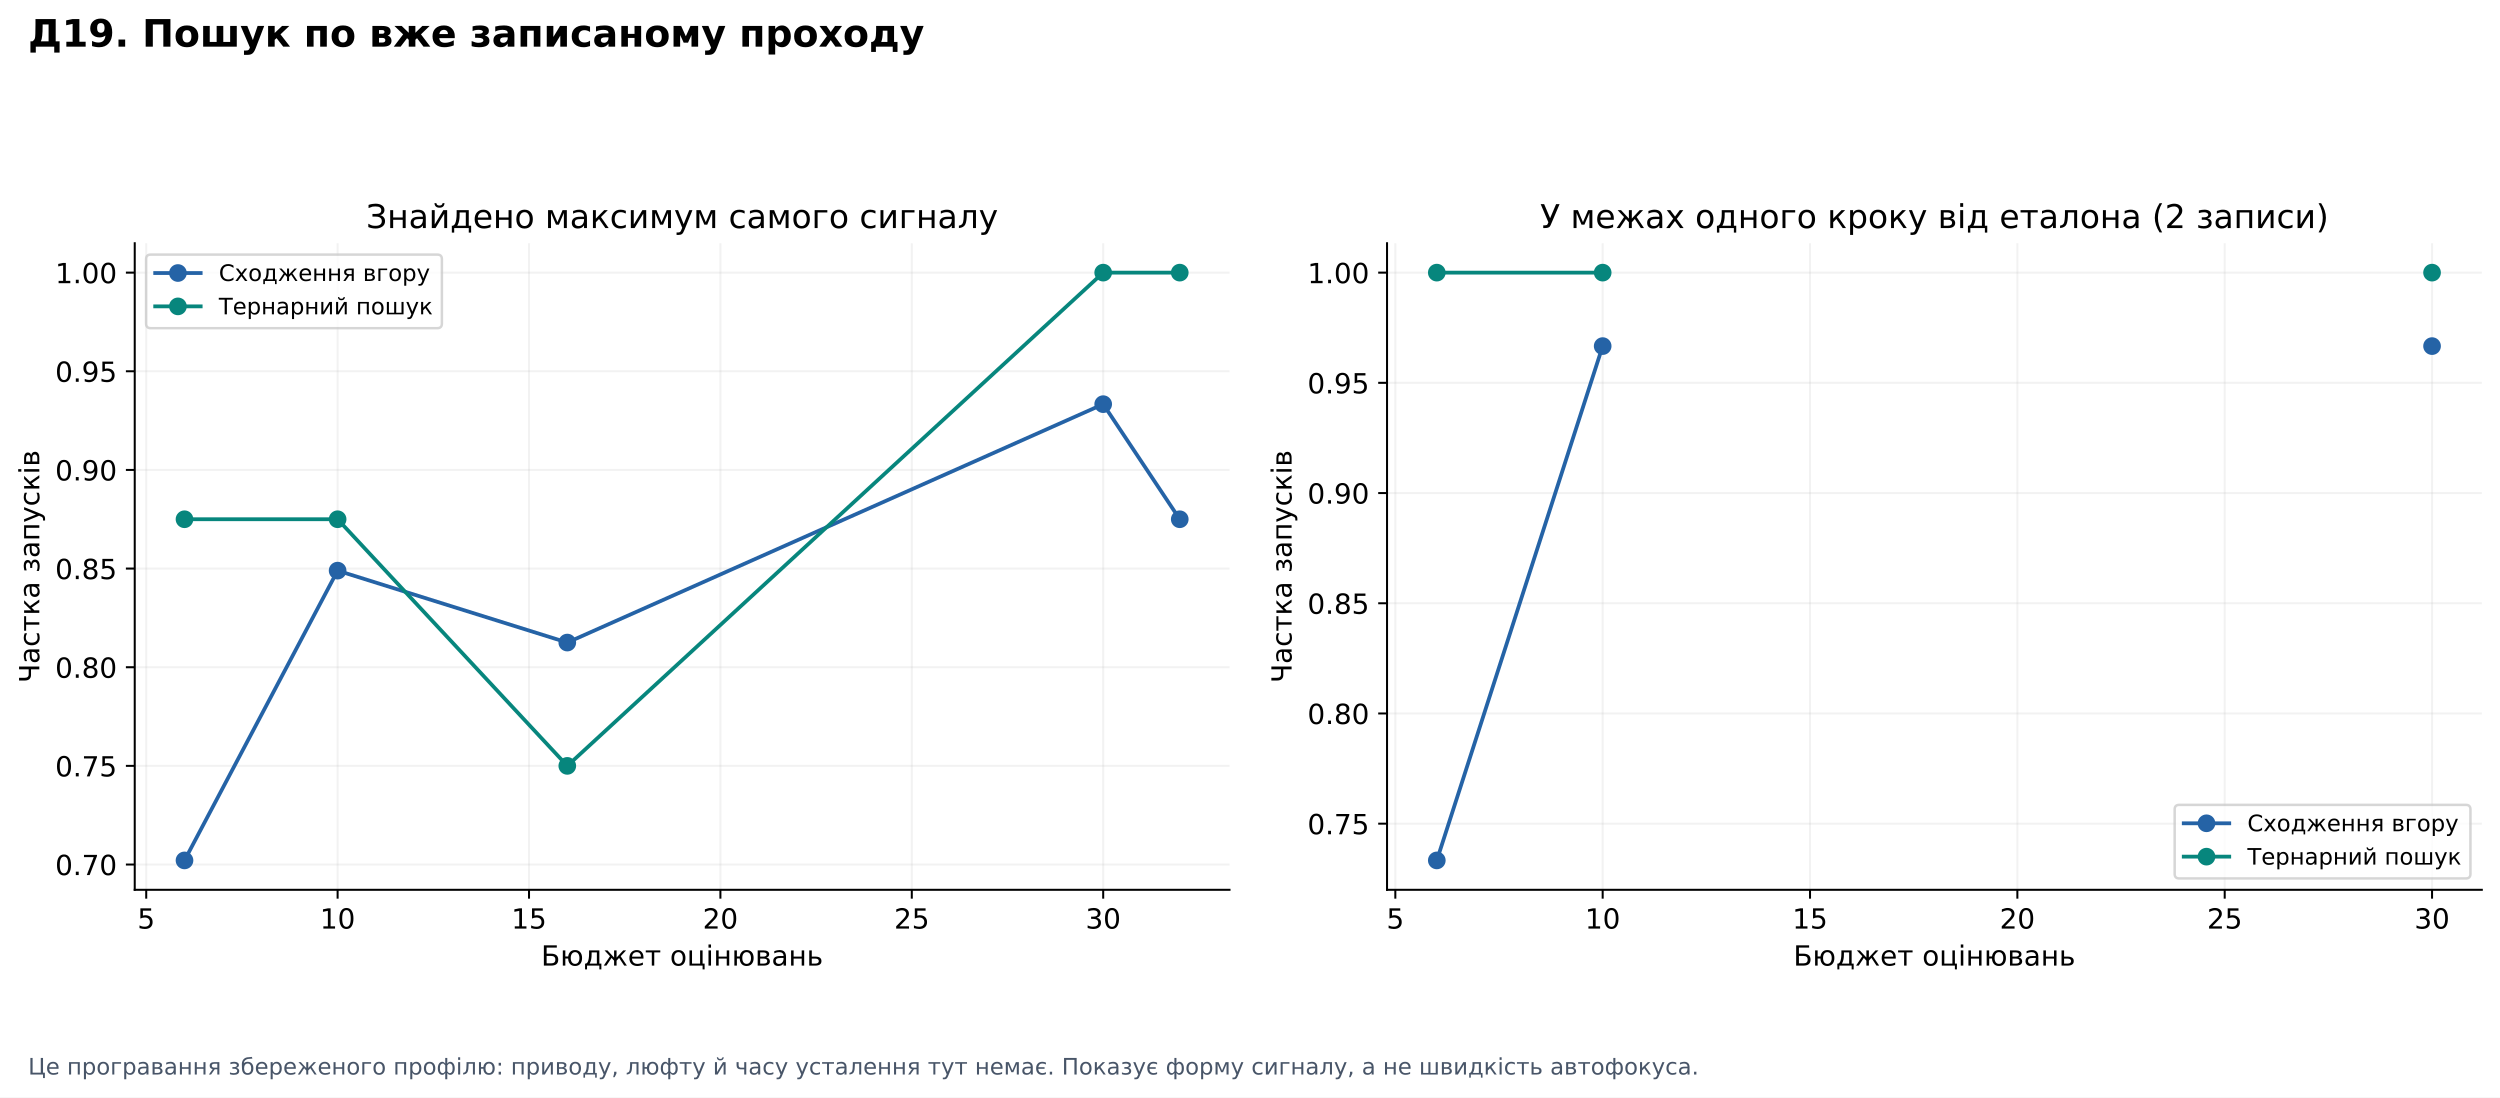
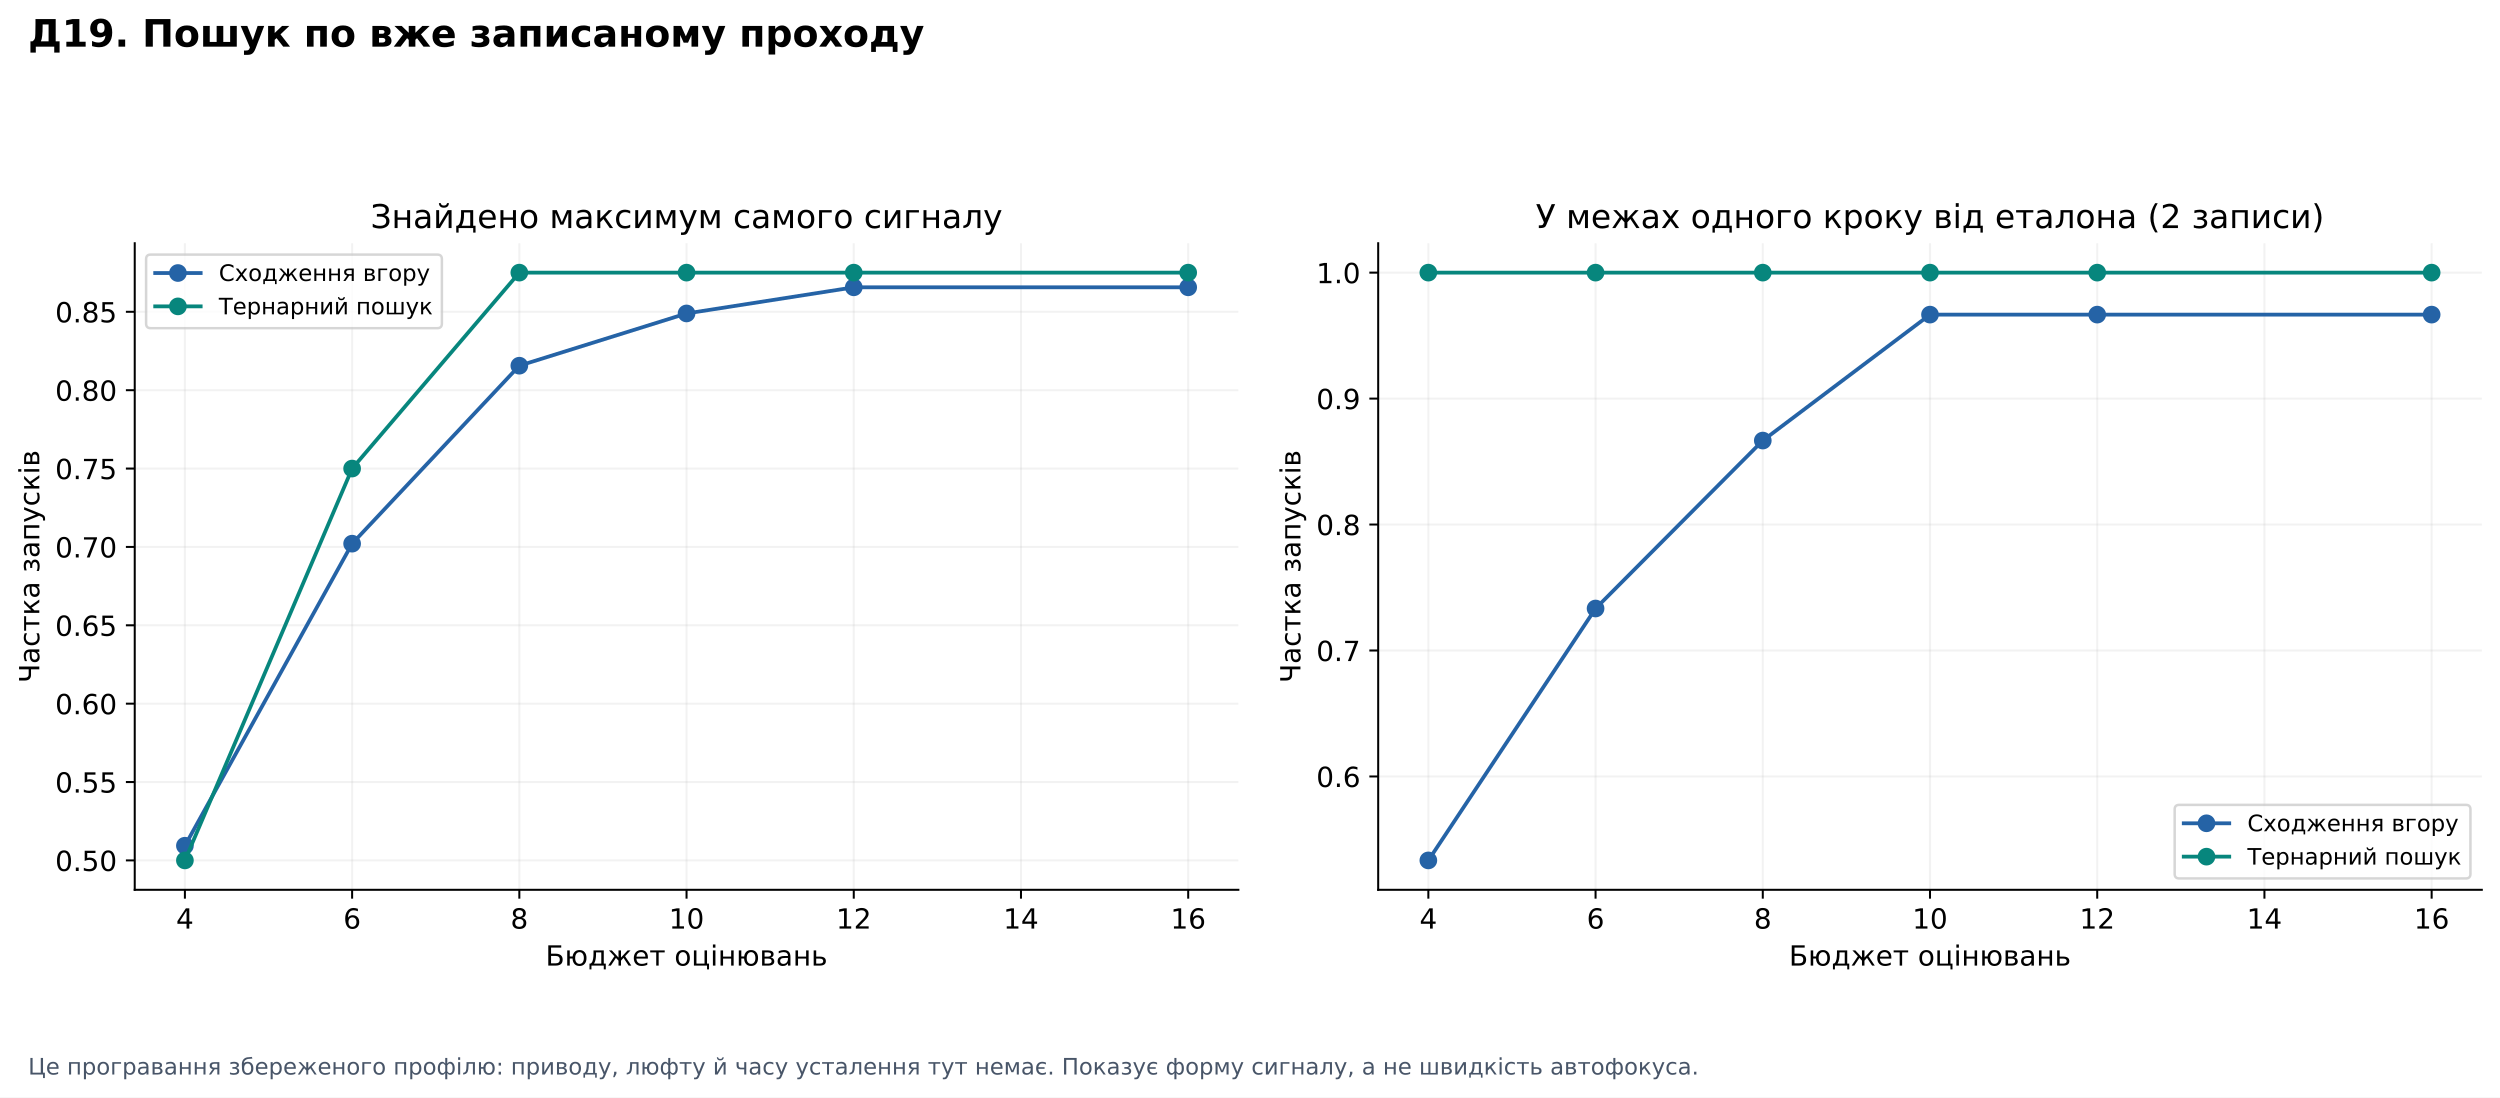
<svg xmlns="http://www.w3.org/2000/svg" xmlns:xlink="http://www.w3.org/1999/xlink" width="989.679pt" height="434.448pt" viewBox="0 0 989.679 434.448" version="1.1">
  <defs>
    <style type="text/css">*{stroke-linejoin: round; stroke-linecap: butt}</style>
  </defs>
  <g id="figure_1">
    <g id="patch_1">
      <path d="M 0 434.448  L 989.679 434.448  L 989.679 0  L 0 0  z " style="fill: #ffffff" />
    </g>
    <g id="axes_1">
      <g id="patch_2">
-         <path d="M 53.338 352.249  L 486.729 352.249  L 486.729 96.291  L 53.338 96.291  z " style="fill: #ffffff" />
+         <path d="M 53.338 352.249  L 490.233 352.249  L 490.233 96.291  L 53.338 96.291  z " style="fill: #ffffff" />
      </g>
      <g id="matplotlib.axis_1">
        <g id="xtick_1">
          <g id="line2d_1">
-             <path d="M 57.884 352.249  L 57.884 96.291  " clip-path="url(#p6c9fe77c8d)" style="fill: none; stroke: #b0b0b0; stroke-opacity: 0.17; stroke-width: 0.8; stroke-linecap: square" />
+             <path d="M 73.197 352.249  L 73.197 96.291  " clip-path="url(#p99409edcea)" style="fill: none; stroke: #b0b0b0; stroke-opacity: 0.17; stroke-width: 0.8; stroke-linecap: square" />
          </g>
          <g id="line2d_2">
            <defs>
              <path id="m612e36ad9e" d="M 0 0  L 0 3.5  " style="stroke: #000000; stroke-width: 0.8" />
            </defs>
            <g>
-               <use xlink:href="#m612e36ad9e" x="57.884" y="352.249" style="stroke: #000000; stroke-width: 0.8" />
+               <use xlink:href="#m612e36ad9e" x="73.197" y="352.249" style="stroke: #000000; stroke-width: 0.8" />
            </g>
          </g>
          <g id="text_1">
-             <text style="font: 11px 'DejaVu Sans'; text-anchor: middle" x="57.884" y="367.607" transform="rotate(-0 57.88419 367.6069)">5</text>
+             <text style="font: 11px 'DejaVu Sans'; text-anchor: middle" x="73.197" y="367.607" transform="rotate(-0 73.19697 367.6069)">4</text>
          </g>
        </g>
        <g id="xtick_2">
          <g id="line2d_3">
-             <path d="M 133.652 352.249  L 133.652 96.291  " clip-path="url(#p6c9fe77c8d)" style="fill: none; stroke: #b0b0b0; stroke-opacity: 0.17; stroke-width: 0.8; stroke-linecap: square" />
+             <path d="M 139.393 352.249  L 139.393 96.291  " clip-path="url(#p99409edcea)" style="fill: none; stroke: #b0b0b0; stroke-opacity: 0.17; stroke-width: 0.8; stroke-linecap: square" />
          </g>
          <g id="line2d_4">
            <g>
-               <use xlink:href="#m612e36ad9e" x="133.652" y="352.249" style="stroke: #000000; stroke-width: 0.8" />
+               <use xlink:href="#m612e36ad9e" x="139.393" y="352.249" style="stroke: #000000; stroke-width: 0.8" />
            </g>
          </g>
          <g id="text_2">
-             <text style="font: 11px 'DejaVu Sans'; text-anchor: middle" x="133.652" y="367.607" transform="rotate(-0 133.6519 367.6069)">10</text>
+             <text style="font: 11px 'DejaVu Sans'; text-anchor: middle" x="139.393" y="367.607" transform="rotate(-0 139.3931 367.6069)">6</text>
          </g>
        </g>
        <g id="xtick_3">
          <g id="line2d_5">
-             <path d="M 209.42 352.249  L 209.42 96.291  " clip-path="url(#p6c9fe77c8d)" style="fill: none; stroke: #b0b0b0; stroke-opacity: 0.17; stroke-width: 0.8; stroke-linecap: square" />
+             <path d="M 205.589 352.249  L 205.589 96.291  " clip-path="url(#p99409edcea)" style="fill: none; stroke: #b0b0b0; stroke-opacity: 0.17; stroke-width: 0.8; stroke-linecap: square" />
          </g>
          <g id="line2d_6">
            <g>
-               <use xlink:href="#m612e36ad9e" x="209.42" y="352.249" style="stroke: #000000; stroke-width: 0.8" />
+               <use xlink:href="#m612e36ad9e" x="205.589" y="352.249" style="stroke: #000000; stroke-width: 0.8" />
            </g>
          </g>
          <g id="text_3">
-             <text style="font: 11px 'DejaVu Sans'; text-anchor: middle" x="209.42" y="367.607" transform="rotate(-0 209.4195 367.6069)">15</text>
+             <text style="font: 11px 'DejaVu Sans'; text-anchor: middle" x="205.589" y="367.607" transform="rotate(-0 205.5893 367.6069)">8</text>
          </g>
        </g>
        <g id="xtick_4">
          <g id="line2d_7">
-             <path d="M 285.187 352.249  L 285.187 96.291  " clip-path="url(#p6c9fe77c8d)" style="fill: none; stroke: #b0b0b0; stroke-opacity: 0.17; stroke-width: 0.8; stroke-linecap: square" />
+             <path d="M 271.785 352.249  L 271.785 96.291  " clip-path="url(#p99409edcea)" style="fill: none; stroke: #b0b0b0; stroke-opacity: 0.17; stroke-width: 0.8; stroke-linecap: square" />
          </g>
          <g id="line2d_8">
            <g>
-               <use xlink:href="#m612e36ad9e" x="285.187" y="352.249" style="stroke: #000000; stroke-width: 0.8" />
+               <use xlink:href="#m612e36ad9e" x="271.785" y="352.249" style="stroke: #000000; stroke-width: 0.8" />
            </g>
          </g>
          <g id="text_4">
-             <text style="font: 11px 'DejaVu Sans'; text-anchor: middle" x="285.187" y="367.607" transform="rotate(-0 285.1872 367.6069)">20</text>
+             <text style="font: 11px 'DejaVu Sans'; text-anchor: middle" x="271.785" y="367.607" transform="rotate(-0 271.7854 367.6069)">10</text>
          </g>
        </g>
        <g id="xtick_5">
          <g id="line2d_9">
-             <path d="M 360.955 352.249  L 360.955 96.291  " clip-path="url(#p6c9fe77c8d)" style="fill: none; stroke: #b0b0b0; stroke-opacity: 0.17; stroke-width: 0.8; stroke-linecap: square" />
+             <path d="M 337.982 352.249  L 337.982 96.291  " clip-path="url(#p99409edcea)" style="fill: none; stroke: #b0b0b0; stroke-opacity: 0.17; stroke-width: 0.8; stroke-linecap: square" />
          </g>
          <g id="line2d_10">
            <g>
-               <use xlink:href="#m612e36ad9e" x="360.955" y="352.249" style="stroke: #000000; stroke-width: 0.8" />
+               <use xlink:href="#m612e36ad9e" x="337.982" y="352.249" style="stroke: #000000; stroke-width: 0.8" />
            </g>
          </g>
          <g id="text_5">
-             <text style="font: 11px 'DejaVu Sans'; text-anchor: middle" x="360.955" y="367.607" transform="rotate(-0 360.9549 367.6069)">25</text>
+             <text style="font: 11px 'DejaVu Sans'; text-anchor: middle" x="337.982" y="367.607" transform="rotate(-0 337.9816 367.6069)">12</text>
          </g>
        </g>
        <g id="xtick_6">
          <g id="line2d_11">
-             <path d="M 436.723 352.249  L 436.723 96.291  " clip-path="url(#p6c9fe77c8d)" style="fill: none; stroke: #b0b0b0; stroke-opacity: 0.17; stroke-width: 0.8; stroke-linecap: square" />
+             <path d="M 404.178 352.249  L 404.178 96.291  " clip-path="url(#p99409edcea)" style="fill: none; stroke: #b0b0b0; stroke-opacity: 0.17; stroke-width: 0.8; stroke-linecap: square" />
          </g>
          <g id="line2d_12">
            <g>
-               <use xlink:href="#m612e36ad9e" x="436.723" y="352.249" style="stroke: #000000; stroke-width: 0.8" />
+               <use xlink:href="#m612e36ad9e" x="404.178" y="352.249" style="stroke: #000000; stroke-width: 0.8" />
            </g>
          </g>
          <g id="text_6">
-             <text style="font: 11px 'DejaVu Sans'; text-anchor: middle" x="436.723" y="367.607" transform="rotate(-0 436.7225 367.6069)">30</text>
-           </g>
-         </g>
-         <g id="text_7">
-           <text style="font: 11px 'DejaVu Sans'; text-anchor: middle" x="270.034" y="382.253" transform="rotate(-0 270.0337 382.2528)">Бюджет оцінювань</text>
+             <text style="font: 11px 'DejaVu Sans'; text-anchor: middle" x="404.178" y="367.607" transform="rotate(-0 404.1778 367.6069)">14</text>
+           </g>
+         </g>
+         <g id="xtick_7">
+           <g id="line2d_13">
+             <path d="M 470.374 352.249  L 470.374 96.291  " clip-path="url(#p99409edcea)" style="fill: none; stroke: #b0b0b0; stroke-opacity: 0.17; stroke-width: 0.8; stroke-linecap: square" />
+           </g>
+           <g id="line2d_14">
+             <g>
+               <use xlink:href="#m612e36ad9e" x="470.374" y="352.249" style="stroke: #000000; stroke-width: 0.8" />
+             </g>
+           </g>
+           <g id="text_7">
+             <text style="font: 11px 'DejaVu Sans'; text-anchor: middle" x="470.374" y="367.607" transform="rotate(-0 470.3739 367.6069)">16</text>
+           </g>
+         </g>
+         <g id="text_8">
+           <text style="font: 11px 'DejaVu Sans'; text-anchor: middle" x="271.785" y="382.253" transform="rotate(-0 271.7854 382.2528)">Бюджет оцінювань</text>
        </g>
      </g>
      <g id="matplotlib.axis_2">
        <g id="ytick_1">
-           <g id="line2d_13">
-             <path d="M 53.338 342.241  L 486.729 342.241  " clip-path="url(#p6c9fe77c8d)" style="fill: none; stroke: #b0b0b0; stroke-opacity: 0.17; stroke-width: 0.8; stroke-linecap: square" />
-           </g>
-           <g id="line2d_14">
+           <g id="line2d_15">
+             <path d="M 53.338 340.614  L 490.233 340.614  " clip-path="url(#p99409edcea)" style="fill: none; stroke: #b0b0b0; stroke-opacity: 0.17; stroke-width: 0.8; stroke-linecap: square" />
+           </g>
+           <g id="line2d_16">
            <defs>
              <path id="m557fb36315" d="M 0 0  L -3.5 0  " style="stroke: #000000; stroke-width: 0.8" />
            </defs>
            <g>
-               <use xlink:href="#m557fb36315" x="53.338" y="342.241" style="stroke: #000000; stroke-width: 0.8" />
-             </g>
-           </g>
-           <g id="text_8">
-             <text style="font: 11px 'DejaVu Sans'; text-anchor: end" x="46.338" y="346.42" transform="rotate(-0 46.33812 346.4205)">0.70</text>
+               <use xlink:href="#m557fb36315" x="53.338" y="340.614" style="stroke: #000000; stroke-width: 0.8" />
+             </g>
+           </g>
+           <g id="text_9">
+             <text style="font: 11px 'DejaVu Sans'; text-anchor: end" x="46.338" y="344.793" transform="rotate(-0 46.33812 344.7933)">0.50</text>
          </g>
        </g>
        <g id="ytick_2">
-           <g id="line2d_15">
-             <path d="M 53.338 303.189  L 486.729 303.189  " clip-path="url(#p6c9fe77c8d)" style="fill: none; stroke: #b0b0b0; stroke-opacity: 0.17; stroke-width: 0.8; stroke-linecap: square" />
-           </g>
-           <g id="line2d_16">
-             <g>
-               <use xlink:href="#m557fb36315" x="53.338" y="303.189" style="stroke: #000000; stroke-width: 0.8" />
-             </g>
-           </g>
-           <g id="text_9">
-             <text style="font: 11px 'DejaVu Sans'; text-anchor: end" x="46.338" y="307.368" transform="rotate(-0 46.33812 307.3679)">0.75</text>
+           <g id="line2d_17">
+             <path d="M 53.338 309.589  L 490.233 309.589  " clip-path="url(#p99409edcea)" style="fill: none; stroke: #b0b0b0; stroke-opacity: 0.17; stroke-width: 0.8; stroke-linecap: square" />
+           </g>
+           <g id="line2d_18">
+             <g>
+               <use xlink:href="#m557fb36315" x="53.338" y="309.589" style="stroke: #000000; stroke-width: 0.8" />
+             </g>
+           </g>
+           <g id="text_10">
+             <text style="font: 11px 'DejaVu Sans'; text-anchor: end" x="46.338" y="313.768" transform="rotate(-0 46.33812 313.7682)">0.55</text>
          </g>
        </g>
        <g id="ytick_3">
-           <g id="line2d_17">
-             <path d="M 53.338 264.136  L 486.729 264.136  " clip-path="url(#p6c9fe77c8d)" style="fill: none; stroke: #b0b0b0; stroke-opacity: 0.17; stroke-width: 0.8; stroke-linecap: square" />
-           </g>
-           <g id="line2d_18">
-             <g>
-               <use xlink:href="#m557fb36315" x="53.338" y="264.136" style="stroke: #000000; stroke-width: 0.8" />
-             </g>
-           </g>
-           <g id="text_10">
-             <text style="font: 11px 'DejaVu Sans'; text-anchor: end" x="46.338" y="268.315" transform="rotate(-0 46.33812 268.3153)">0.80</text>
+           <g id="line2d_19">
+             <path d="M 53.338 278.564  L 490.233 278.564  " clip-path="url(#p99409edcea)" style="fill: none; stroke: #b0b0b0; stroke-opacity: 0.17; stroke-width: 0.8; stroke-linecap: square" />
+           </g>
+           <g id="line2d_20">
+             <g>
+               <use xlink:href="#m557fb36315" x="53.338" y="278.564" style="stroke: #000000; stroke-width: 0.8" />
+             </g>
+           </g>
+           <g id="text_11">
+             <text style="font: 11px 'DejaVu Sans'; text-anchor: end" x="46.338" y="282.743" transform="rotate(-0 46.33812 282.7431)">0.60</text>
          </g>
        </g>
        <g id="ytick_4">
-           <g id="line2d_19">
-             <path d="M 53.338 225.084  L 486.729 225.084  " clip-path="url(#p6c9fe77c8d)" style="fill: none; stroke: #b0b0b0; stroke-opacity: 0.17; stroke-width: 0.8; stroke-linecap: square" />
-           </g>
-           <g id="line2d_20">
-             <g>
-               <use xlink:href="#m557fb36315" x="53.338" y="225.084" style="stroke: #000000; stroke-width: 0.8" />
-             </g>
-           </g>
-           <g id="text_11">
-             <text style="font: 11px 'DejaVu Sans'; text-anchor: end" x="46.338" y="229.263" transform="rotate(-0 46.33812 229.2627)">0.85</text>
+           <g id="line2d_21">
+             <path d="M 53.338 247.539  L 490.233 247.539  " clip-path="url(#p99409edcea)" style="fill: none; stroke: #b0b0b0; stroke-opacity: 0.17; stroke-width: 0.8; stroke-linecap: square" />
+           </g>
+           <g id="line2d_22">
+             <g>
+               <use xlink:href="#m557fb36315" x="53.338" y="247.539" style="stroke: #000000; stroke-width: 0.8" />
+             </g>
+           </g>
+           <g id="text_12">
+             <text style="font: 11px 'DejaVu Sans'; text-anchor: end" x="46.338" y="251.718" transform="rotate(-0 46.33812 251.718)">0.65</text>
          </g>
        </g>
        <g id="ytick_5">
-           <g id="line2d_21">
-             <path d="M 53.338 186.031  L 486.729 186.031  " clip-path="url(#p6c9fe77c8d)" style="fill: none; stroke: #b0b0b0; stroke-opacity: 0.17; stroke-width: 0.8; stroke-linecap: square" />
-           </g>
-           <g id="line2d_22">
-             <g>
-               <use xlink:href="#m557fb36315" x="53.338" y="186.031" style="stroke: #000000; stroke-width: 0.8" />
-             </g>
-           </g>
-           <g id="text_12">
-             <text style="font: 11px 'DejaVu Sans'; text-anchor: end" x="46.338" y="190.21" transform="rotate(-0 46.33812 190.2102)">0.90</text>
+           <g id="line2d_23">
+             <path d="M 53.338 216.514  L 490.233 216.514  " clip-path="url(#p99409edcea)" style="fill: none; stroke: #b0b0b0; stroke-opacity: 0.17; stroke-width: 0.8; stroke-linecap: square" />
+           </g>
+           <g id="line2d_24">
+             <g>
+               <use xlink:href="#m557fb36315" x="53.338" y="216.514" style="stroke: #000000; stroke-width: 0.8" />
+             </g>
+           </g>
+           <g id="text_13">
+             <text style="font: 11px 'DejaVu Sans'; text-anchor: end" x="46.338" y="220.693" transform="rotate(-0 46.33812 220.6929)">0.70</text>
          </g>
        </g>
        <g id="ytick_6">
-           <g id="line2d_23">
-             <path d="M 53.338 146.978  L 486.729 146.978  " clip-path="url(#p6c9fe77c8d)" style="fill: none; stroke: #b0b0b0; stroke-opacity: 0.17; stroke-width: 0.8; stroke-linecap: square" />
-           </g>
-           <g id="line2d_24">
-             <g>
-               <use xlink:href="#m557fb36315" x="53.338" y="146.978" style="stroke: #000000; stroke-width: 0.8" />
-             </g>
-           </g>
-           <g id="text_13">
-             <text style="font: 11px 'DejaVu Sans'; text-anchor: end" x="46.338" y="151.158" transform="rotate(-0 46.33812 151.1576)">0.95</text>
+           <g id="line2d_25">
+             <path d="M 53.338 185.489  L 490.233 185.489  " clip-path="url(#p99409edcea)" style="fill: none; stroke: #b0b0b0; stroke-opacity: 0.17; stroke-width: 0.8; stroke-linecap: square" />
+           </g>
+           <g id="line2d_26">
+             <g>
+               <use xlink:href="#m557fb36315" x="53.338" y="185.489" style="stroke: #000000; stroke-width: 0.8" />
+             </g>
+           </g>
+           <g id="text_14">
+             <text style="font: 11px 'DejaVu Sans'; text-anchor: end" x="46.338" y="189.668" transform="rotate(-0 46.33812 189.6678)">0.75</text>
          </g>
        </g>
        <g id="ytick_7">
-           <g id="line2d_25">
-             <path d="M 53.338 107.926  L 486.729 107.926  " clip-path="url(#p6c9fe77c8d)" style="fill: none; stroke: #b0b0b0; stroke-opacity: 0.17; stroke-width: 0.8; stroke-linecap: square" />
-           </g>
-           <g id="line2d_26">
-             <g>
-               <use xlink:href="#m557fb36315" x="53.338" y="107.926" style="stroke: #000000; stroke-width: 0.8" />
-             </g>
-           </g>
-           <g id="text_14">
-             <text style="font: 11px 'DejaVu Sans'; text-anchor: end" x="46.338" y="112.105" transform="rotate(-0 46.33812 112.105)">1.00</text>
-           </g>
-         </g>
-         <g id="text_15">
+           <g id="line2d_27">
+             <path d="M 53.338 154.464  L 490.233 154.464  " clip-path="url(#p99409edcea)" style="fill: none; stroke: #b0b0b0; stroke-opacity: 0.17; stroke-width: 0.8; stroke-linecap: square" />
+           </g>
+           <g id="line2d_28">
+             <g>
+               <use xlink:href="#m557fb36315" x="53.338" y="154.464" style="stroke: #000000; stroke-width: 0.8" />
+             </g>
+           </g>
+           <g id="text_15">
+             <text style="font: 11px 'DejaVu Sans'; text-anchor: end" x="46.338" y="158.643" transform="rotate(-0 46.33812 158.6426)">0.80</text>
+           </g>
+         </g>
+         <g id="ytick_8">
+           <g id="line2d_29">
+             <path d="M 53.338 123.438  L 490.233 123.438  " clip-path="url(#p99409edcea)" style="fill: none; stroke: #b0b0b0; stroke-opacity: 0.17; stroke-width: 0.8; stroke-linecap: square" />
+           </g>
+           <g id="line2d_30">
+             <g>
+               <use xlink:href="#m557fb36315" x="53.338" y="123.438" style="stroke: #000000; stroke-width: 0.8" />
+             </g>
+           </g>
+           <g id="text_16">
+             <text style="font: 11px 'DejaVu Sans'; text-anchor: end" x="46.338" y="127.618" transform="rotate(-0 46.33812 127.6175)">0.85</text>
+           </g>
+         </g>
+         <g id="text_17">
          <text style="font: 11px 'DejaVu Sans'; text-anchor: middle" x="15.558" y="224.27" transform="rotate(-90 15.55828 224.27)">Частка запусків</text>
        </g>
      </g>
-       <g id="line2d_27">
-         <path d="M 73.038 340.614  L 133.652 225.897  L 224.573 254.373  L 436.723 159.996  L 467.03 205.557  " clip-path="url(#p6c9fe77c8d)" style="fill: none; stroke: #2563a6; stroke-width: 1.5; stroke-linecap: square" />
+       <g id="line2d_31">
+         <path d="M 73.197 334.797  L 139.393 215.221  L 205.589 144.768  L 271.785 124.085  L 337.982 113.743  L 470.374 113.743  " clip-path="url(#p99409edcea)" style="fill: none; stroke: #2563a6; stroke-width: 1.5; stroke-linecap: square" />
        <defs>
          <path id="mde7baec98b" d="M 0 3  C 0.796 3 1.559 2.684 2.121 2.121  C 2.684 1.559 3 0.796 3 0  C 3 -0.796 2.684 -1.559 2.121 -2.121  C 1.559 -2.684 0.796 -3 0 -3  C -0.796 -3 -1.559 -2.684 -2.121 -2.121  C -2.684 -1.559 -3 -0.796 -3 0  C -3 0.796 -2.684 1.559 -2.121 2.121  C -1.559 2.684 -0.796 3 0 3  z " style="stroke: #2563a6" />
        </defs>
-         <g clip-path="url(#p6c9fe77c8d)">
-           <use xlink:href="#mde7baec98b" x="73.038" y="340.614" style="fill: #2563a6; stroke: #2563a6" />
-           <use xlink:href="#mde7baec98b" x="133.652" y="225.897" style="fill: #2563a6; stroke: #2563a6" />
-           <use xlink:href="#mde7baec98b" x="224.573" y="254.373" style="fill: #2563a6; stroke: #2563a6" />
-           <use xlink:href="#mde7baec98b" x="436.723" y="159.996" style="fill: #2563a6; stroke: #2563a6" />
-           <use xlink:href="#mde7baec98b" x="467.03" y="205.557" style="fill: #2563a6; stroke: #2563a6" />
-         </g>
-       </g>
-       <g id="line2d_28">
-         <path d="M 73.038 205.557  L 133.652 205.557  L 224.573 303.189  L 436.723 107.926  L 467.03 107.926  " clip-path="url(#p6c9fe77c8d)" style="fill: none; stroke: #07867d; stroke-width: 1.5; stroke-linecap: square" />
+         <g clip-path="url(#p99409edcea)">
+           <use xlink:href="#mde7baec98b" x="73.197" y="334.797" style="fill: #2563a6; stroke: #2563a6" />
+           <use xlink:href="#mde7baec98b" x="139.393" y="215.221" style="fill: #2563a6; stroke: #2563a6" />
+           <use xlink:href="#mde7baec98b" x="205.589" y="144.768" style="fill: #2563a6; stroke: #2563a6" />
+           <use xlink:href="#mde7baec98b" x="271.785" y="124.085" style="fill: #2563a6; stroke: #2563a6" />
+           <use xlink:href="#mde7baec98b" x="337.982" y="113.743" style="fill: #2563a6; stroke: #2563a6" />
+           <use xlink:href="#mde7baec98b" x="470.374" y="113.743" style="fill: #2563a6; stroke: #2563a6" />
+         </g>
+       </g>
+       <g id="line2d_32">
+         <path d="M 73.197 340.614  L 139.393 185.489  L 205.589 107.926  L 271.785 107.926  L 337.982 107.926  L 470.374 107.926  " clip-path="url(#p99409edcea)" style="fill: none; stroke: #07867d; stroke-width: 1.5; stroke-linecap: square" />
        <defs>
          <path id="m770cfb6491" d="M 0 3  C 0.796 3 1.559 2.684 2.121 2.121  C 2.684 1.559 3 0.796 3 0  C 3 -0.796 2.684 -1.559 2.121 -2.121  C 1.559 -2.684 0.796 -3 0 -3  C -0.796 -3 -1.559 -2.684 -2.121 -2.121  C -2.684 -1.559 -3 -0.796 -3 0  C -3 0.796 -2.684 1.559 -2.121 2.121  C -1.559 2.684 -0.796 3 0 3  z " style="stroke: #07867d" />
        </defs>
-         <g clip-path="url(#p6c9fe77c8d)">
-           <use xlink:href="#m770cfb6491" x="73.038" y="205.557" style="fill: #07867d; stroke: #07867d" />
-           <use xlink:href="#m770cfb6491" x="133.652" y="205.557" style="fill: #07867d; stroke: #07867d" />
-           <use xlink:href="#m770cfb6491" x="224.573" y="303.189" style="fill: #07867d; stroke: #07867d" />
-           <use xlink:href="#m770cfb6491" x="436.723" y="107.926" style="fill: #07867d; stroke: #07867d" />
-           <use xlink:href="#m770cfb6491" x="467.03" y="107.926" style="fill: #07867d; stroke: #07867d" />
+         <g clip-path="url(#p99409edcea)">
+           <use xlink:href="#m770cfb6491" x="73.197" y="340.614" style="fill: #07867d; stroke: #07867d" />
+           <use xlink:href="#m770cfb6491" x="139.393" y="185.489" style="fill: #07867d; stroke: #07867d" />
+           <use xlink:href="#m770cfb6491" x="205.589" y="107.926" style="fill: #07867d; stroke: #07867d" />
+           <use xlink:href="#m770cfb6491" x="271.785" y="107.926" style="fill: #07867d; stroke: #07867d" />
+           <use xlink:href="#m770cfb6491" x="337.982" y="107.926" style="fill: #07867d; stroke: #07867d" />
+           <use xlink:href="#m770cfb6491" x="470.374" y="107.926" style="fill: #07867d; stroke: #07867d" />
        </g>
      </g>
      <g id="patch_3">
        <path d="M 53.338 352.249  L 53.338 96.291  " style="fill: none; stroke: #000000; stroke-width: 0.8; stroke-linejoin: miter; stroke-linecap: square" />
      </g>
      <g id="patch_4">
-         <path d="M 53.338 352.249  L 486.729 352.249  " style="fill: none; stroke: #000000; stroke-width: 0.8; stroke-linejoin: miter; stroke-linecap: square" />
-       </g>
-       <g id="text_16">
-         <text style="font: 13px 'DejaVu Sans'; text-anchor: middle" x="270.034" y="90.291" transform="rotate(-0 270.0337 90.29143)">Знайдено максимум самого сигналу</text>
+         <path d="M 53.338 352.249  L 490.233 352.249  " style="fill: none; stroke: #000000; stroke-width: 0.8; stroke-linejoin: miter; stroke-linecap: square" />
+       </g>
+       <g id="text_18">
+         <text style="font: 13px 'DejaVu Sans'; text-anchor: middle" x="271.785" y="90.291" transform="rotate(-0 271.7854 90.29143)">Знайдено максимум самого сигналу</text>
      </g>
      <g id="legend_1">
        <g id="patch_5">
          <path d="M 59.638 129.912  L 173.13 129.912  Q 174.93 129.912 174.93 128.112  L 174.93 102.591  Q 174.93 100.791 173.13 100.791  L 59.638 100.791  Q 57.838 100.791 57.838 102.591  L 57.838 128.112  Q 57.838 129.912 59.638 129.912  z " style="fill: #ffffff; opacity: 0.8; stroke: #cccccc; stroke-linejoin: miter" />
        </g>
-         <g id="line2d_29">
+         <g id="line2d_33">
          <path d="M 61.438 108.08  L 70.438 108.08  L 79.438 108.08  " style="fill: none; stroke: #2563a6; stroke-width: 1.5; stroke-linecap: square" />
          <g>
            <use xlink:href="#mde7baec98b" x="70.438" y="108.08" style="fill: #2563a6; stroke: #2563a6" />
          </g>
        </g>
-         <g id="text_17">
+         <g id="text_19">
          <text style="font: 9px 'DejaVu Sans'; text-anchor: start" x="86.638" y="111.23" transform="rotate(-0 86.63813 111.23)">Сходження вгору</text>
        </g>
-         <g id="line2d_30">
+         <g id="line2d_34">
          <path d="M 61.438 121.29  L 70.438 121.29  L 79.438 121.29  " style="fill: none; stroke: #07867d; stroke-width: 1.5; stroke-linecap: square" />
          <g>
            <use xlink:href="#m770cfb6491" x="70.438" y="121.29" style="fill: #07867d; stroke: #07867d" />
          </g>
        </g>
-         <g id="text_18">
+         <g id="text_20">
          <text style="font: 9px 'DejaVu Sans'; text-anchor: start" x="86.638" y="124.44" transform="rotate(-0 86.63813 124.4403)">Тернарний пошук</text>
        </g>
      </g>
    </g>
    <g id="axes_2">
      <g id="patch_6">
-         <path d="M 549.088 352.249  L 982.479 352.249  L 982.479 96.291  L 549.088 96.291  z " style="fill: #ffffff" />
+         <path d="M 545.585 352.249  L 982.479 352.249  L 982.479 96.291  L 545.585 96.291  z " style="fill: #ffffff" />
      </g>
      <g id="matplotlib.axis_3">
-         <g id="xtick_7">
-           <g id="line2d_31">
-             <path d="M 552.371 352.249  L 552.371 96.291  " clip-path="url(#p48e57651ce)" style="fill: none; stroke: #b0b0b0; stroke-opacity: 0.17; stroke-width: 0.8; stroke-linecap: square" />
-           </g>
-           <g id="line2d_32">
-             <g>
-               <use xlink:href="#m612e36ad9e" x="552.371" y="352.249" style="stroke: #000000; stroke-width: 0.8" />
-             </g>
-           </g>
-           <g id="text_19">
-             <text style="font: 11px 'DejaVu Sans'; text-anchor: middle" x="552.371" y="367.607" transform="rotate(-0 552.3714 367.6069)">5</text>
-           </g>
-         </g>
        <g id="xtick_8">
-           <g id="line2d_33">
-             <path d="M 634.453 352.249  L 634.453 96.291  " clip-path="url(#p48e57651ce)" style="fill: none; stroke: #b0b0b0; stroke-opacity: 0.17; stroke-width: 0.8; stroke-linecap: square" />
-           </g>
-           <g id="line2d_34">
-             <g>
-               <use xlink:href="#m612e36ad9e" x="634.453" y="352.249" style="stroke: #000000; stroke-width: 0.8" />
-             </g>
-           </g>
-           <g id="text_20">
-             <text style="font: 11px 'DejaVu Sans'; text-anchor: middle" x="634.453" y="367.607" transform="rotate(-0 634.453 367.6069)">10</text>
+           <g id="line2d_35">
+             <path d="M 565.443 352.249  L 565.443 96.291  " clip-path="url(#p7ff59e14c1)" style="fill: none; stroke: #b0b0b0; stroke-opacity: 0.17; stroke-width: 0.8; stroke-linecap: square" />
+           </g>
+           <g id="line2d_36">
+             <g>
+               <use xlink:href="#m612e36ad9e" x="565.443" y="352.249" style="stroke: #000000; stroke-width: 0.8" />
+             </g>
+           </g>
+           <g id="text_21">
+             <text style="font: 11px 'DejaVu Sans'; text-anchor: middle" x="565.443" y="367.607" transform="rotate(-0 565.4434 367.6069)">4</text>
          </g>
        </g>
        <g id="xtick_9">
-           <g id="line2d_35">
-             <path d="M 716.535 352.249  L 716.535 96.291  " clip-path="url(#p48e57651ce)" style="fill: none; stroke: #b0b0b0; stroke-opacity: 0.17; stroke-width: 0.8; stroke-linecap: square" />
-           </g>
-           <g id="line2d_36">
-             <g>
-               <use xlink:href="#m612e36ad9e" x="716.535" y="352.249" style="stroke: #000000; stroke-width: 0.8" />
-             </g>
-           </g>
-           <g id="text_21">
-             <text style="font: 11px 'DejaVu Sans'; text-anchor: middle" x="716.535" y="367.607" transform="rotate(-0 716.5347 367.6069)">15</text>
+           <g id="line2d_37">
+             <path d="M 631.64 352.249  L 631.64 96.291  " clip-path="url(#p7ff59e14c1)" style="fill: none; stroke: #b0b0b0; stroke-opacity: 0.17; stroke-width: 0.8; stroke-linecap: square" />
+           </g>
+           <g id="line2d_38">
+             <g>
+               <use xlink:href="#m612e36ad9e" x="631.64" y="352.249" style="stroke: #000000; stroke-width: 0.8" />
+             </g>
+           </g>
+           <g id="text_22">
+             <text style="font: 11px 'DejaVu Sans'; text-anchor: middle" x="631.64" y="367.607" transform="rotate(-0 631.6396 367.6069)">6</text>
          </g>
        </g>
        <g id="xtick_10">
-           <g id="line2d_37">
-             <path d="M 798.616 352.249  L 798.616 96.291  " clip-path="url(#p48e57651ce)" style="fill: none; stroke: #b0b0b0; stroke-opacity: 0.17; stroke-width: 0.8; stroke-linecap: square" />
-           </g>
-           <g id="line2d_38">
-             <g>
-               <use xlink:href="#m612e36ad9e" x="798.616" y="352.249" style="stroke: #000000; stroke-width: 0.8" />
-             </g>
-           </g>
-           <g id="text_22">
-             <text style="font: 11px 'DejaVu Sans'; text-anchor: middle" x="798.616" y="367.607" transform="rotate(-0 798.6163 367.6069)">20</text>
+           <g id="line2d_39">
+             <path d="M 697.836 352.249  L 697.836 96.291  " clip-path="url(#p7ff59e14c1)" style="fill: none; stroke: #b0b0b0; stroke-opacity: 0.17; stroke-width: 0.8; stroke-linecap: square" />
+           </g>
+           <g id="line2d_40">
+             <g>
+               <use xlink:href="#m612e36ad9e" x="697.836" y="352.249" style="stroke: #000000; stroke-width: 0.8" />
+             </g>
+           </g>
+           <g id="text_23">
+             <text style="font: 11px 'DejaVu Sans'; text-anchor: middle" x="697.836" y="367.607" transform="rotate(-0 697.8357 367.6069)">8</text>
          </g>
        </g>
        <g id="xtick_11">
-           <g id="line2d_39">
-             <path d="M 880.698 352.249  L 880.698 96.291  " clip-path="url(#p48e57651ce)" style="fill: none; stroke: #b0b0b0; stroke-opacity: 0.17; stroke-width: 0.8; stroke-linecap: square" />
-           </g>
-           <g id="line2d_40">
-             <g>
-               <use xlink:href="#m612e36ad9e" x="880.698" y="352.249" style="stroke: #000000; stroke-width: 0.8" />
-             </g>
-           </g>
-           <g id="text_23">
-             <text style="font: 11px 'DejaVu Sans'; text-anchor: middle" x="880.698" y="367.607" transform="rotate(-0 880.698 367.6069)">25</text>
+           <g id="line2d_41">
+             <path d="M 764.032 352.249  L 764.032 96.291  " clip-path="url(#p7ff59e14c1)" style="fill: none; stroke: #b0b0b0; stroke-opacity: 0.17; stroke-width: 0.8; stroke-linecap: square" />
+           </g>
+           <g id="line2d_42">
+             <g>
+               <use xlink:href="#m612e36ad9e" x="764.032" y="352.249" style="stroke: #000000; stroke-width: 0.8" />
+             </g>
+           </g>
+           <g id="text_24">
+             <text style="font: 11px 'DejaVu Sans'; text-anchor: middle" x="764.032" y="367.607" transform="rotate(-0 764.0319 367.6069)">10</text>
          </g>
        </g>
        <g id="xtick_12">
-           <g id="line2d_41">
-             <path d="M 962.78 352.249  L 962.78 96.291  " clip-path="url(#p48e57651ce)" style="fill: none; stroke: #b0b0b0; stroke-opacity: 0.17; stroke-width: 0.8; stroke-linecap: square" />
-           </g>
-           <g id="line2d_42">
-             <g>
-               <use xlink:href="#m612e36ad9e" x="962.78" y="352.249" style="stroke: #000000; stroke-width: 0.8" />
-             </g>
-           </g>
-           <g id="text_24">
-             <text style="font: 11px 'DejaVu Sans'; text-anchor: middle" x="962.78" y="367.607" transform="rotate(-0 962.7796 367.6069)">30</text>
-           </g>
-         </g>
-         <g id="text_25">
-           <text style="font: 11px 'DejaVu Sans'; text-anchor: middle" x="765.784" y="382.253" transform="rotate(-0 765.7837 382.2528)">Бюджет оцінювань</text>
+           <g id="line2d_43">
+             <path d="M 830.228 352.249  L 830.228 96.291  " clip-path="url(#p7ff59e14c1)" style="fill: none; stroke: #b0b0b0; stroke-opacity: 0.17; stroke-width: 0.8; stroke-linecap: square" />
+           </g>
+           <g id="line2d_44">
+             <g>
+               <use xlink:href="#m612e36ad9e" x="830.228" y="352.249" style="stroke: #000000; stroke-width: 0.8" />
+             </g>
+           </g>
+           <g id="text_25">
+             <text style="font: 11px 'DejaVu Sans'; text-anchor: middle" x="830.228" y="367.607" transform="rotate(-0 830.228 367.6069)">12</text>
+           </g>
+         </g>
+         <g id="xtick_13">
+           <g id="line2d_45">
+             <path d="M 896.424 352.249  L 896.424 96.291  " clip-path="url(#p7ff59e14c1)" style="fill: none; stroke: #b0b0b0; stroke-opacity: 0.17; stroke-width: 0.8; stroke-linecap: square" />
+           </g>
+           <g id="line2d_46">
+             <g>
+               <use xlink:href="#m612e36ad9e" x="896.424" y="352.249" style="stroke: #000000; stroke-width: 0.8" />
+             </g>
+           </g>
+           <g id="text_26">
+             <text style="font: 11px 'DejaVu Sans'; text-anchor: middle" x="896.424" y="367.607" transform="rotate(-0 896.4242 367.6069)">14</text>
+           </g>
+         </g>
+         <g id="xtick_14">
+           <g id="line2d_47">
+             <path d="M 962.62 352.249  L 962.62 96.291  " clip-path="url(#p7ff59e14c1)" style="fill: none; stroke: #b0b0b0; stroke-opacity: 0.17; stroke-width: 0.8; stroke-linecap: square" />
+           </g>
+           <g id="line2d_48">
+             <g>
+               <use xlink:href="#m612e36ad9e" x="962.62" y="352.249" style="stroke: #000000; stroke-width: 0.8" />
+             </g>
+           </g>
+           <g id="text_27">
+             <text style="font: 11px 'DejaVu Sans'; text-anchor: middle" x="962.62" y="367.607" transform="rotate(-0 962.6203 367.6069)">16</text>
+           </g>
+         </g>
+         <g id="text_28">
+           <text style="font: 11px 'DejaVu Sans'; text-anchor: middle" x="764.032" y="382.253" transform="rotate(-0 764.0319 382.2528)">Бюджет оцінювань</text>
        </g>
      </g>
      <g id="matplotlib.axis_4">
-         <g id="ytick_8">
-           <g id="line2d_43">
-             <path d="M 549.088 326.071  L 982.479 326.071  " clip-path="url(#p48e57651ce)" style="fill: none; stroke: #b0b0b0; stroke-opacity: 0.17; stroke-width: 0.8; stroke-linecap: square" />
-           </g>
-           <g id="line2d_44">
-             <g>
-               <use xlink:href="#m557fb36315" x="549.088" y="326.071" style="stroke: #000000; stroke-width: 0.8" />
-             </g>
-           </g>
-           <g id="text_26">
-             <text style="font: 11px 'DejaVu Sans'; text-anchor: end" x="542.088" y="330.25" transform="rotate(-0 542.0881 330.2503)">0.75</text>
-           </g>
-         </g>
        <g id="ytick_9">
-           <g id="line2d_45">
-             <path d="M 549.088 282.442  L 982.479 282.442  " clip-path="url(#p48e57651ce)" style="fill: none; stroke: #b0b0b0; stroke-opacity: 0.17; stroke-width: 0.8; stroke-linecap: square" />
-           </g>
-           <g id="line2d_46">
-             <g>
-               <use xlink:href="#m557fb36315" x="549.088" y="282.442" style="stroke: #000000; stroke-width: 0.8" />
-             </g>
-           </g>
-           <g id="text_27">
-             <text style="font: 11px 'DejaVu Sans'; text-anchor: end" x="542.088" y="286.621" transform="rotate(-0 542.0881 286.6212)">0.80</text>
+           <g id="line2d_49">
+             <path d="M 545.585 307.373  L 982.479 307.373  " clip-path="url(#p7ff59e14c1)" style="fill: none; stroke: #b0b0b0; stroke-opacity: 0.17; stroke-width: 0.8; stroke-linecap: square" />
+           </g>
+           <g id="line2d_50">
+             <g>
+               <use xlink:href="#m557fb36315" x="545.585" y="307.373" style="stroke: #000000; stroke-width: 0.8" />
+             </g>
+           </g>
+           <g id="text_29">
+             <text style="font: 11px 'DejaVu Sans'; text-anchor: end" x="538.585" y="311.552" transform="rotate(-0 538.5846 311.5521)">0.6</text>
          </g>
        </g>
        <g id="ytick_10">
-           <g id="line2d_47">
-             <path d="M 549.088 238.813  L 982.479 238.813  " clip-path="url(#p48e57651ce)" style="fill: none; stroke: #b0b0b0; stroke-opacity: 0.17; stroke-width: 0.8; stroke-linecap: square" />
-           </g>
-           <g id="line2d_48">
-             <g>
-               <use xlink:href="#m557fb36315" x="549.088" y="238.813" style="stroke: #000000; stroke-width: 0.8" />
-             </g>
-           </g>
-           <g id="text_28">
-             <text style="font: 11px 'DejaVu Sans'; text-anchor: end" x="542.088" y="242.992" transform="rotate(-0 542.0881 242.9922)">0.85</text>
+           <g id="line2d_51">
+             <path d="M 545.585 257.511  L 982.479 257.511  " clip-path="url(#p7ff59e14c1)" style="fill: none; stroke: #b0b0b0; stroke-opacity: 0.17; stroke-width: 0.8; stroke-linecap: square" />
+           </g>
+           <g id="line2d_52">
+             <g>
+               <use xlink:href="#m557fb36315" x="545.585" y="257.511" style="stroke: #000000; stroke-width: 0.8" />
+             </g>
+           </g>
+           <g id="text_30">
+             <text style="font: 11px 'DejaVu Sans'; text-anchor: end" x="538.585" y="261.69" transform="rotate(-0 538.5846 261.6903)">0.7</text>
          </g>
        </g>
        <g id="ytick_11">
-           <g id="line2d_49">
-             <path d="M 549.088 195.184  L 982.479 195.184  " clip-path="url(#p48e57651ce)" style="fill: none; stroke: #b0b0b0; stroke-opacity: 0.17; stroke-width: 0.8; stroke-linecap: square" />
-           </g>
-           <g id="line2d_50">
-             <g>
-               <use xlink:href="#m557fb36315" x="549.088" y="195.184" style="stroke: #000000; stroke-width: 0.8" />
-             </g>
-           </g>
-           <g id="text_29">
-             <text style="font: 11px 'DejaVu Sans'; text-anchor: end" x="542.088" y="199.363" transform="rotate(-0 542.0881 199.3631)">0.90</text>
+           <g id="line2d_53">
+             <path d="M 545.585 207.649  L 982.479 207.649  " clip-path="url(#p7ff59e14c1)" style="fill: none; stroke: #b0b0b0; stroke-opacity: 0.17; stroke-width: 0.8; stroke-linecap: square" />
+           </g>
+           <g id="line2d_54">
+             <g>
+               <use xlink:href="#m557fb36315" x="545.585" y="207.649" style="stroke: #000000; stroke-width: 0.8" />
+             </g>
+           </g>
+           <g id="text_31">
+             <text style="font: 11px 'DejaVu Sans'; text-anchor: end" x="538.585" y="211.829" transform="rotate(-0 538.5846 211.8285)">0.8</text>
          </g>
        </g>
        <g id="ytick_12">
-           <g id="line2d_51">
-             <path d="M 549.088 151.555  L 982.479 151.555  " clip-path="url(#p48e57651ce)" style="fill: none; stroke: #b0b0b0; stroke-opacity: 0.17; stroke-width: 0.8; stroke-linecap: square" />
-           </g>
-           <g id="line2d_52">
-             <g>
-               <use xlink:href="#m557fb36315" x="549.088" y="151.555" style="stroke: #000000; stroke-width: 0.8" />
-             </g>
-           </g>
-           <g id="text_30">
-             <text style="font: 11px 'DejaVu Sans'; text-anchor: end" x="542.088" y="155.734" transform="rotate(-0 542.0881 155.734)">0.95</text>
+           <g id="line2d_55">
+             <path d="M 545.585 157.788  L 982.479 157.788  " clip-path="url(#p7ff59e14c1)" style="fill: none; stroke: #b0b0b0; stroke-opacity: 0.17; stroke-width: 0.8; stroke-linecap: square" />
+           </g>
+           <g id="line2d_56">
+             <g>
+               <use xlink:href="#m557fb36315" x="545.585" y="157.788" style="stroke: #000000; stroke-width: 0.8" />
+             </g>
+           </g>
+           <g id="text_32">
+             <text style="font: 11px 'DejaVu Sans'; text-anchor: end" x="538.585" y="161.967" transform="rotate(-0 538.5846 161.9668)">0.9</text>
          </g>
        </g>
        <g id="ytick_13">
-           <g id="line2d_53">
-             <path d="M 549.088 107.926  L 982.479 107.926  " clip-path="url(#p48e57651ce)" style="fill: none; stroke: #b0b0b0; stroke-opacity: 0.17; stroke-width: 0.8; stroke-linecap: square" />
-           </g>
-           <g id="line2d_54">
-             <g>
-               <use xlink:href="#m557fb36315" x="549.088" y="107.926" style="stroke: #000000; stroke-width: 0.8" />
-             </g>
-           </g>
-           <g id="text_31">
-             <text style="font: 11px 'DejaVu Sans'; text-anchor: end" x="542.088" y="112.105" transform="rotate(-0 542.0881 112.105)">1.00</text>
-           </g>
-         </g>
-         <g id="text_32">
-           <text style="font: 11px 'DejaVu Sans'; text-anchor: middle" x="511.308" y="224.27" transform="rotate(-90 511.3083 224.27)">Частка запусків</text>
-         </g>
-       </g>
-       <g id="line2d_55">
-         <path d="M 568.788 340.614  L 634.453 137.012  M 962.78 137.012  " clip-path="url(#p48e57651ce)" style="fill: none; stroke: #2563a6; stroke-width: 1.5; stroke-linecap: square" />
-         <g clip-path="url(#p48e57651ce)">
-           <use xlink:href="#mde7baec98b" x="568.788" y="340.614" style="fill: #2563a6; stroke: #2563a6" />
-           <use xlink:href="#mde7baec98b" x="634.453" y="137.012" style="fill: #2563a6; stroke: #2563a6" />
-           <use xlink:href="#mde7baec98b" x="962.78" y="137.012" style="fill: #2563a6; stroke: #2563a6" />
-         </g>
-       </g>
-       <g id="line2d_56">
-         <path d="M 568.788 107.926  L 634.453 107.926  M 962.78 107.926  " clip-path="url(#p48e57651ce)" style="fill: none; stroke: #07867d; stroke-width: 1.5; stroke-linecap: square" />
-         <g clip-path="url(#p48e57651ce)">
-           <use xlink:href="#m770cfb6491" x="568.788" y="107.926" style="fill: #07867d; stroke: #07867d" />
-           <use xlink:href="#m770cfb6491" x="634.453" y="107.926" style="fill: #07867d; stroke: #07867d" />
-           <use xlink:href="#m770cfb6491" x="962.78" y="107.926" style="fill: #07867d; stroke: #07867d" />
+           <g id="line2d_57">
+             <path d="M 545.585 107.926  L 982.479 107.926  " clip-path="url(#p7ff59e14c1)" style="fill: none; stroke: #b0b0b0; stroke-opacity: 0.17; stroke-width: 0.8; stroke-linecap: square" />
+           </g>
+           <g id="line2d_58">
+             <g>
+               <use xlink:href="#m557fb36315" x="545.585" y="107.926" style="stroke: #000000; stroke-width: 0.8" />
+             </g>
+           </g>
+           <g id="text_33">
+             <text style="font: 11px 'DejaVu Sans'; text-anchor: end" x="538.585" y="112.105" transform="rotate(-0 538.5846 112.105)">1.0</text>
+           </g>
+         </g>
+         <g id="text_34">
+           <text style="font: 11px 'DejaVu Sans'; text-anchor: middle" x="514.803" y="224.27" transform="rotate(-90 514.8035 224.27)">Частка запусків</text>
+         </g>
+       </g>
+       <g id="line2d_59">
+         <path d="M 565.443 340.614  L 631.64 240.891  L 697.836 174.408  L 764.032 124.546  L 830.228 124.546  L 962.62 124.546  " clip-path="url(#p7ff59e14c1)" style="fill: none; stroke: #2563a6; stroke-width: 1.5; stroke-linecap: square" />
+         <g clip-path="url(#p7ff59e14c1)">
+           <use xlink:href="#mde7baec98b" x="565.443" y="340.614" style="fill: #2563a6; stroke: #2563a6" />
+           <use xlink:href="#mde7baec98b" x="631.64" y="240.891" style="fill: #2563a6; stroke: #2563a6" />
+           <use xlink:href="#mde7baec98b" x="697.836" y="174.408" style="fill: #2563a6; stroke: #2563a6" />
+           <use xlink:href="#mde7baec98b" x="764.032" y="124.546" style="fill: #2563a6; stroke: #2563a6" />
+           <use xlink:href="#mde7baec98b" x="830.228" y="124.546" style="fill: #2563a6; stroke: #2563a6" />
+           <use xlink:href="#mde7baec98b" x="962.62" y="124.546" style="fill: #2563a6; stroke: #2563a6" />
+         </g>
+       </g>
+       <g id="line2d_60">
+         <path d="M 565.443 107.926  L 631.64 107.926  L 697.836 107.926  L 764.032 107.926  L 830.228 107.926  L 962.62 107.926  " clip-path="url(#p7ff59e14c1)" style="fill: none; stroke: #07867d; stroke-width: 1.5; stroke-linecap: square" />
+         <g clip-path="url(#p7ff59e14c1)">
+           <use xlink:href="#m770cfb6491" x="565.443" y="107.926" style="fill: #07867d; stroke: #07867d" />
+           <use xlink:href="#m770cfb6491" x="631.64" y="107.926" style="fill: #07867d; stroke: #07867d" />
+           <use xlink:href="#m770cfb6491" x="697.836" y="107.926" style="fill: #07867d; stroke: #07867d" />
+           <use xlink:href="#m770cfb6491" x="764.032" y="107.926" style="fill: #07867d; stroke: #07867d" />
+           <use xlink:href="#m770cfb6491" x="830.228" y="107.926" style="fill: #07867d; stroke: #07867d" />
+           <use xlink:href="#m770cfb6491" x="962.62" y="107.926" style="fill: #07867d; stroke: #07867d" />
        </g>
      </g>
      <g id="patch_7">
-         <path d="M 549.088 352.249  L 549.088 96.291  " style="fill: none; stroke: #000000; stroke-width: 0.8; stroke-linejoin: miter; stroke-linecap: square" />
+         <path d="M 545.585 352.249  L 545.585 96.291  " style="fill: none; stroke: #000000; stroke-width: 0.8; stroke-linejoin: miter; stroke-linecap: square" />
      </g>
      <g id="patch_8">
-         <path d="M 549.088 352.249  L 982.479 352.249  " style="fill: none; stroke: #000000; stroke-width: 0.8; stroke-linejoin: miter; stroke-linecap: square" />
-       </g>
-       <g id="text_33">
-         <text style="font: 13px 'DejaVu Sans'; text-anchor: middle" x="765.784" y="90.291" transform="rotate(-0 765.7837 90.29143)">У межах одного кроку від еталона (2 записи)</text>
+         <path d="M 545.585 352.249  L 982.479 352.249  " style="fill: none; stroke: #000000; stroke-width: 0.8; stroke-linejoin: miter; stroke-linecap: square" />
+       </g>
+       <g id="text_35">
+         <text style="font: 13px 'DejaVu Sans'; text-anchor: middle" x="764.032" y="90.291" transform="rotate(-0 764.0319 90.29143)">У межах одного кроку від еталона (2 записи)</text>
      </g>
      <g id="legend_2">
        <g id="patch_9">
          <path d="M 862.688 347.749  L 976.179 347.749  Q 977.979 347.749 977.979 345.949  L 977.979 320.428  Q 977.979 318.628 976.179 318.628  L 862.688 318.628  Q 860.888 318.628 860.888 320.428  L 860.888 345.949  Q 860.888 347.749 862.688 347.749  z " style="fill: #ffffff; opacity: 0.8; stroke: #cccccc; stroke-linejoin: miter" />
        </g>
-         <g id="line2d_57">
+         <g id="line2d_61">
          <path d="M 864.488 325.917  L 873.488 325.917  L 882.488 325.917  " style="fill: none; stroke: #2563a6; stroke-width: 1.5; stroke-linecap: square" />
          <g>
            <use xlink:href="#mde7baec98b" x="873.488" y="325.917" style="fill: #2563a6; stroke: #2563a6" />
          </g>
        </g>
-         <g id="text_34">
+         <g id="text_36">
          <text style="font: 9px 'DejaVu Sans'; text-anchor: start" x="889.688" y="329.067" transform="rotate(-0 889.6878 329.0665)">Сходження вгору</text>
        </g>
-         <g id="line2d_58">
+         <g id="line2d_62">
          <path d="M 864.488 339.127  L 873.488 339.127  L 882.488 339.127  " style="fill: none; stroke: #07867d; stroke-width: 1.5; stroke-linecap: square" />
          <g>
            <use xlink:href="#m770cfb6491" x="873.488" y="339.127" style="fill: #07867d; stroke: #07867d" />
          </g>
        </g>
-         <g id="text_35">
+         <g id="text_37">
          <text style="font: 9px 'DejaVu Sans'; text-anchor: start" x="889.688" y="342.277" transform="rotate(-0 889.6878 342.2769)">Тернарний пошук</text>
        </g>
      </g>
    </g>
-     <g id="text_36">
+     <g id="text_38">
      <text style="font: 700 15px 'DejaVu Sans'; text-anchor: start" x="11.139" y="18.48" transform="rotate(-0 11.1392 18.48047)">Д19. Пошук по вже записаному проходу</text>
    </g>
-     <g id="text_37">
+     <g id="text_39">
      <text style="fill: #485568; font: 9px 'DejaVu Sans'; text-anchor: start" x="11.139" y="425.376" transform="rotate(-0 11.1392 425.376)">Це програвання збереженого профілю: приводу, люфту й часу усталення тут немає. Показує форму сигналу, а не швидкість автофокуса.</text>
    </g>
  </g>
  <defs>
-     <clipPath id="p6c9fe77c8d">
-       <rect x="53.338" y="96.291" width="433.391" height="255.957" />
+     <clipPath id="p99409edcea">
+       <rect x="53.338" y="96.291" width="436.895" height="255.957" />
    </clipPath>
-     <clipPath id="p48e57651ce">
-       <rect x="549.088" y="96.291" width="433.391" height="255.957" />
+     <clipPath id="p7ff59e14c1">
+       <rect x="545.585" y="96.291" width="436.895" height="255.957" />
    </clipPath>
  </defs>
</svg>
